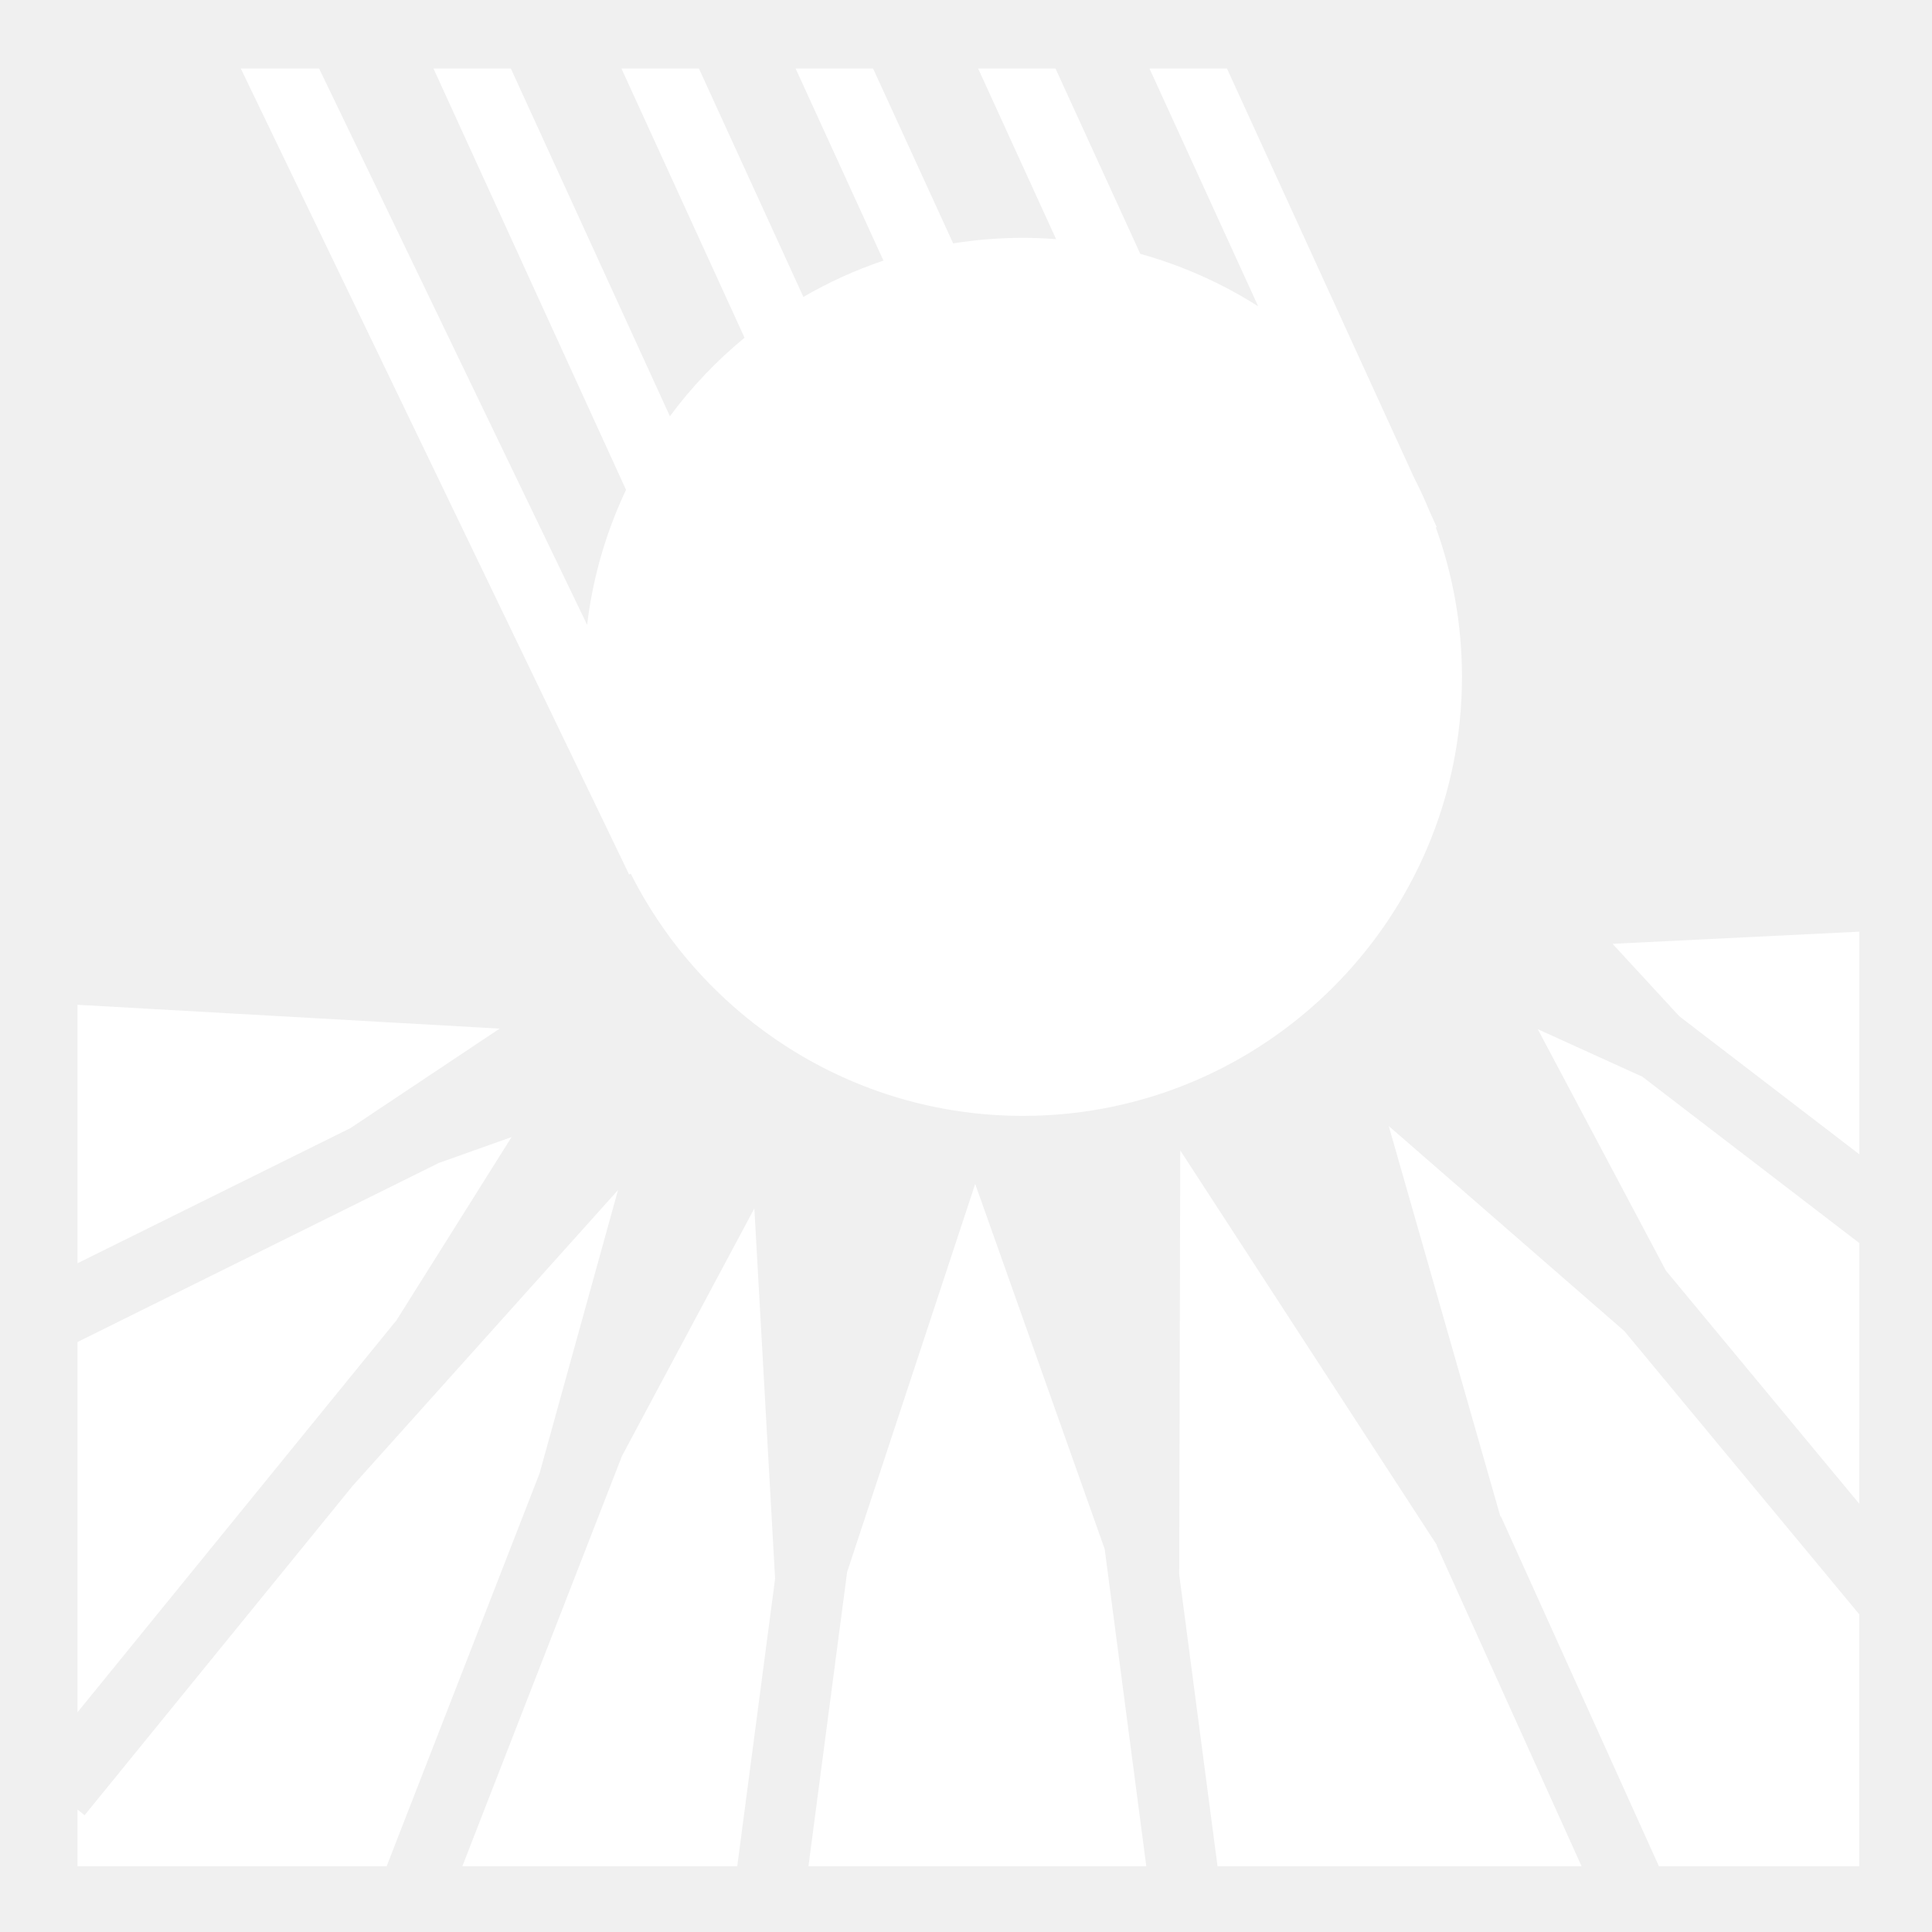
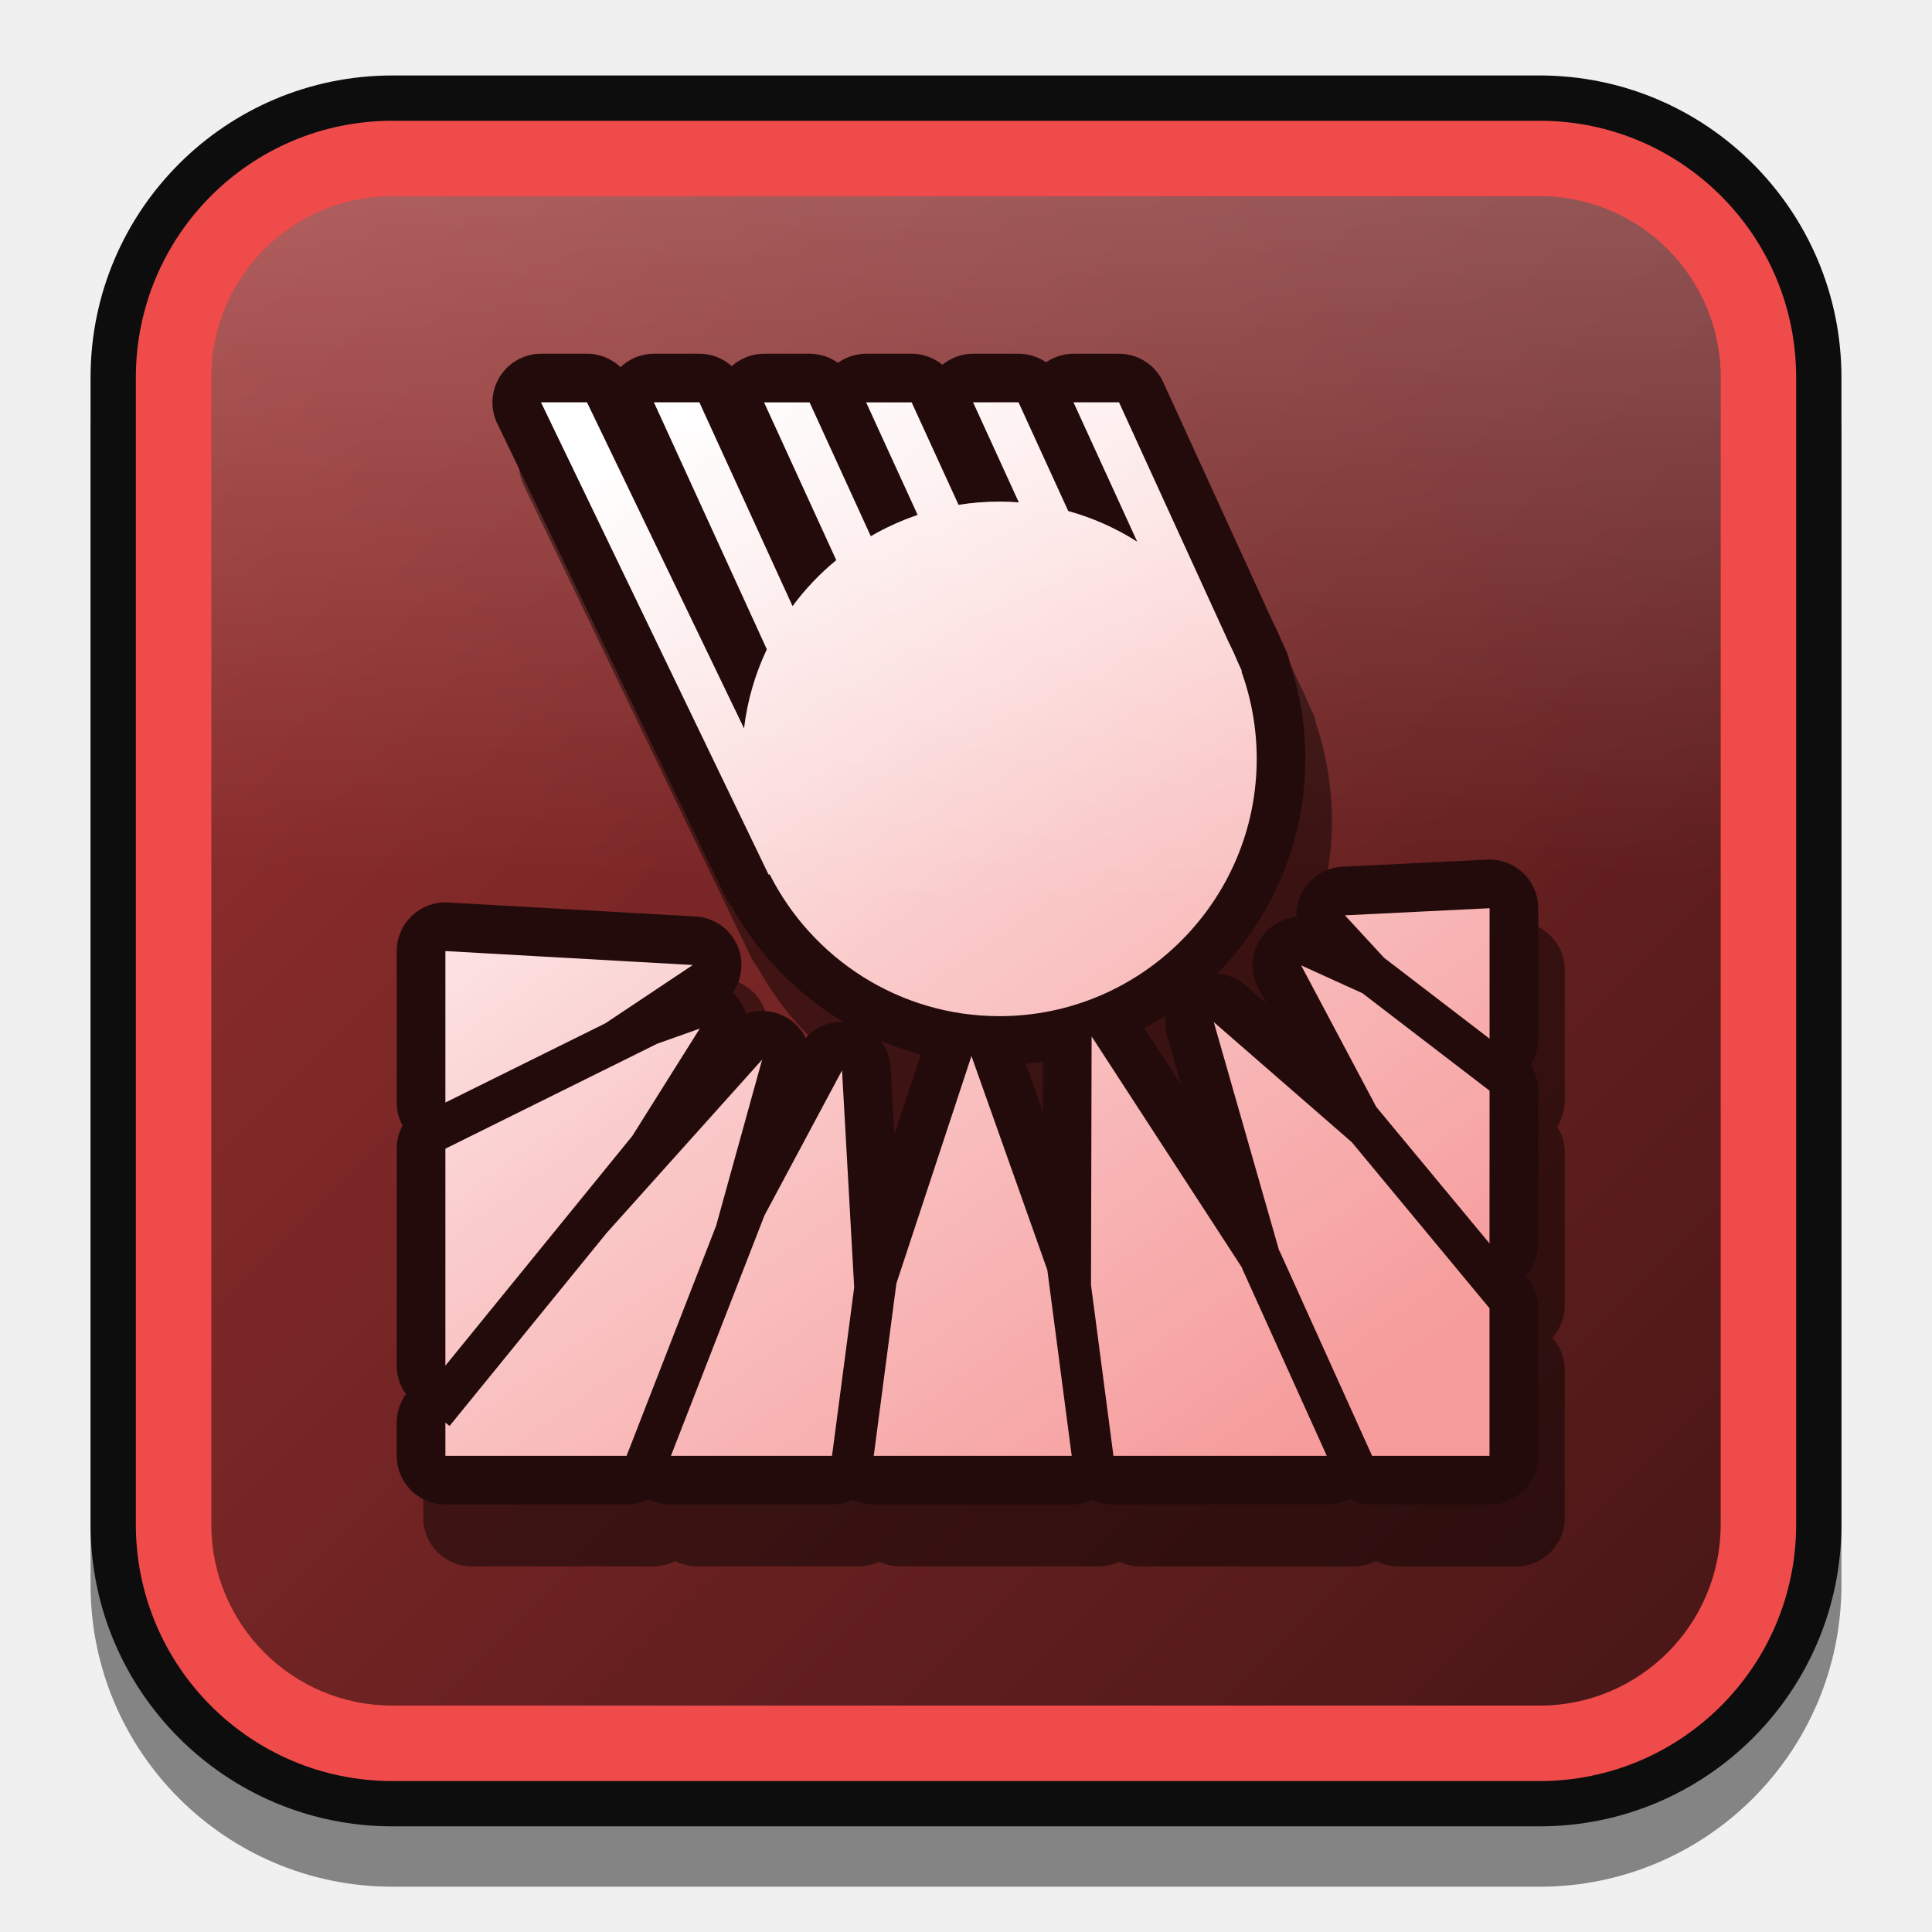
<svg xmlns="http://www.w3.org/2000/svg" viewBox="0 0 512 512">
-   <path fill="#ffffff" d="M63.813 18.156L166.72 231.75l.436-.22c19.154 38.026 58.547 64.19 103.938 64.19 64.132 0 116.344-52.204 116.344-116.345 0-13.892-2.45-27.23-6.938-39.594l.25-.093-1.875-4.125c-1.206-2.955-2.532-5.827-3.97-8.656-.072-.145-.143-.292-.217-.437L325.156 18.155h-20.53l28.812 63.032c-9.563-6.095-20.072-10.8-31.25-13.907l-22.47-49.124h-20.5l20.657 45.22c-2.9-.22-5.828-.345-8.78-.345-6.296 0-12.474.502-18.5 1.47l-21.22-46.344h-20.53l23.28 50.907c-7.435 2.5-14.537 5.745-21.22 9.624l-27.686-60.53h-20.532L197.313 89.5c-7.408 6.096-14.07 13.09-19.782 20.813l-42.155-92.157h-20.5l51.03 111.656c-5.242 11.087-8.81 23.124-10.31 35.782L84.562 18.156h-20.75zm428.937 228.75l-65.406 3.22 17.687 19.186 47.72 36.594v-59zM20.53 266.28v68.5l72.376-35.842 39.5-26.344L20.53 266.28zm387 6.47l33.97 64 51.22 61.75.03-69.063-57.5-44.093-27.72-12.594zm-39.5 25.656l29.595 103.5.125-.062 41.875 92.72 53.094-.002v-66.75l-62.25-75.062-62.44-54.344zm-232.467 2.938l-19.25 6.844-95.782 47.468v98.125l84.345-103.655.03.03 30.657-48.81zm177.218 3.53l-.28 112.376 10.156 77.313h96.47l-38.407-85.032.092-.03-68.03-104.625zm-54.342 8.876L224.5 416.594l-10.25 77.97 89.53-.002-11.03-84.062-34.313-96.75zm-94.657 1.625L93.47 393.75l-71.064 87.313-1.875-1.532v15.033h81.94l40.5-104.063 20.81-75.125zm36.126 4.875l-35.062 65.563-.063.156-42.25 108.592h72.845l10.03-76.187-5.5-98.125z" />
+   <defs>
+     <linearGradient id="body-s" gradientUnits="userSpaceOnUse" x1="56" y1="52" x2="456" y2="452">
+       <stop offset="0" stop-color="#9b3131" />
+       <stop offset="1" stop-color="#481616" />
+     </linearGradient>
+     <linearGradient id="bevel-s" gradientUnits="userSpaceOnUse" x1="0" y1="52" x2="0" y2="452">
+       <stop offset="0" stop-color="#fff" stop-opacity="0.22" />
+       <stop offset="0.45" stop-color="#fff" stop-opacity="0" />
+     </linearGradient>
+   </defs>
+   <rect x="24" y="36" width="464" height="464" rx="80" fill="#000" opacity="0.45" />
+   <rect x="24" y="20" width="464" height="464" rx="80" fill="#0d0d0d" />
+   <rect x="36" y="32" width="440" height="440" rx="68" fill="#ef4b4b" />
+   <rect x="56" y="52" width="400" height="400" rx="48" fill="url(#body-s)" />
+   <rect x="56" y="52" width="400" height="400" rx="48" fill="url(#bevel-s)" />
+   <defs>
+     <linearGradient id="g-s" gradientUnits="userSpaceOnUse" x1="96" y1="32" x2="416" y2="480">
+       <stop offset="0" stop-color="#ffffff" />
+       <stop offset="0.5" stop-color="#fac9c9" />
+       <stop offset="1" stop-color="#f69c9c" />
+     </linearGradient>
+     <linearGradient id="r-s" gradientUnits="userSpaceOnUse" x1="0" y1="0" x2="0" y2="512">
+       <stop offset="0" stop-color="#fff" stop-opacity="0.45" />
+       <stop offset="0.22" stop-color="#fff" stop-opacity="0.2" />
+       <stop offset="0.48" stop-color="#fff" stop-opacity="0" />
+     </linearGradient>
+     <clipPath id="c-s">
+       <path d="M63.813 18.156L166.72 231.75l.436-.22c19.154 38.026 58.547 64.19 103.938 64.19 64.132 0 116.344-52.204 116.344-116.345 0-13.892-2.45-27.23-6.938-39.594l.25-.093-1.875-4.125c-1.206-2.955-2.532-5.827-3.97-8.656-.072-.145-.143-.292-.217-.437L325.156 18.155h-20.53l28.812 63.032c-9.563-6.095-20.072-10.8-31.25-13.907l-22.47-49.124h-20.5l20.657 45.22c-2.9-.22-5.828-.345-8.78-.345-6.296 0-12.474.502-18.5 1.47l-21.22-46.344h-20.53l23.28 50.907c-7.435 2.5-14.537 5.745-21.22 9.624l-27.686-60.53h-20.532L197.313 89.5c-7.408 6.096-14.07 13.09-19.782 20.813l-42.155-92.157h-20.5l51.03 111.656c-5.242 11.087-8.81 23.124-10.31 35.782L84.562 18.156h-20.75zm428.937 228.75l-65.406 3.22 17.687 19.186 47.72 36.594v-59zM20.53 266.28v68.5l72.376-35.842 39.5-26.344L20.53 266.28zm387 6.47l33.97 64 51.22 61.75.03-69.063-57.5-44.093-27.72-12.594zm-39.5 25.656l29.595 103.5.125-.062 41.875 92.72 53.094-.002v-66.75l-62.25-75.062-62.44-54.344zm-232.467 2.938l-19.25 6.844-95.782 47.468v98.125l84.345-103.655.03.03 30.657-48.81zm177.218 3.53l-.28 112.376 10.156 77.313h96.47l-38.407-85.032.092-.03-68.03-104.625zm-54.342 8.876L224.5 416.594l-10.25 77.97 89.53-.002-11.03-84.062-34.313-96.75zm-94.657 1.625L93.47 393.75l-71.064 87.313-1.875-1.532v15.033h81.94l40.5-104.063 20.81-75.125zm36.126 4.875l-35.062 65.563-.063.156-42.25 108.592h72.845l10.03-76.187-5.5-98.125z" />
+     </clipPath>
+   </defs>
+   <g transform="translate(106 96) scale(0.586)">
+     <g opacity="0.45" transform="translate(12 28)">
+       <path d="M63.813 18.156L166.72 231.75l.436-.22c19.154 38.026 58.547 64.19 103.938 64.19 64.132 0 116.344-52.204 116.344-116.345 0-13.892-2.45-27.23-6.938-39.594l.25-.093-1.875-4.125c-1.206-2.955-2.532-5.827-3.97-8.656-.072-.145-.143-.292-.217-.437L325.156 18.155h-20.53l28.812 63.032c-9.563-6.095-20.072-10.8-31.25-13.907l-22.47-49.124h-20.5l20.657 45.22c-2.9-.22-5.828-.345-8.78-.345-6.296 0-12.474.502-18.5 1.47l-21.22-46.344h-20.53l23.28 50.907c-7.435 2.5-14.537 5.745-21.22 9.624l-27.686-60.53h-20.532L197.313 89.5c-7.408 6.096-14.07 13.09-19.782 20.813l-42.155-92.157h-20.5l51.03 111.656c-5.242 11.087-8.81 23.124-10.31 35.782L84.562 18.156h-20.75zm428.937 228.75l-65.406 3.22 17.687 19.186 47.72 36.594v-59zM20.53 266.28v68.5l72.376-35.842 39.5-26.344L20.53 266.28zm387 6.47l33.97 64 51.22 61.75.03-69.063-57.5-44.093-27.72-12.594zm-39.5 25.656l29.595 103.5.125-.062 41.875 92.72 53.094-.002v-66.75l-62.25-75.062-62.44-54.344zm-232.467 2.938l-19.25 6.844-95.782 47.468v98.125l84.345-103.655.03.03 30.657-48.81zm177.218 3.53l-.28 112.376 10.156 77.313h96.47l-38.407-85.032.092-.03-68.03-104.625zm-54.342 8.876L224.5 416.594l-10.25 77.97 89.53-.002-11.03-84.062-34.313-96.75zm-94.657 1.625L93.47 393.75l-71.064 87.313-1.875-1.532v15.033h81.94l40.5-104.063 20.81-75.125zm36.126 4.875l-35.062 65.563-.063.156-42.25 108.592h72.845l10.03-76.187-5.5-98.125z" fill="#000" stroke="#000" stroke-width="44" stroke-linejoin="round" />
+     </g>
+     <path d="M63.813 18.156L166.72 231.75l.436-.22c19.154 38.026 58.547 64.19 103.938 64.19 64.132 0 116.344-52.204 116.344-116.345 0-13.892-2.45-27.23-6.938-39.594l.25-.093-1.875-4.125c-1.206-2.955-2.532-5.827-3.97-8.656-.072-.145-.143-.292-.217-.437L325.156 18.155h-20.53l28.812 63.032c-9.563-6.095-20.072-10.8-31.25-13.907l-22.47-49.124h-20.5l20.657 45.22c-2.9-.22-5.828-.345-8.78-.345-6.296 0-12.474.502-18.5 1.47l-21.22-46.344h-20.53l23.28 50.907c-7.435 2.5-14.537 5.745-21.22 9.624l-27.686-60.53h-20.532L197.313 89.5c-7.408 6.096-14.07 13.09-19.782 20.813l-42.155-92.157h-20.5l51.03 111.656c-5.242 11.087-8.81 23.124-10.31 35.782L84.562 18.156h-20.75zm428.937 228.75l-65.406 3.22 17.687 19.186 47.72 36.594v-59zM20.53 266.28v68.5l72.376-35.842 39.5-26.344L20.53 266.28zm387 6.47l33.97 64 51.22 61.75.03-69.063-57.5-44.093-27.72-12.594zm-39.5 25.656l29.595 103.5.125-.062 41.875 92.72 53.094-.002v-66.75l-62.25-75.062-62.44-54.344zm-232.467 2.938l-19.25 6.844-95.782 47.468v98.125l84.345-103.655.03.03 30.657-48.81zm177.218 3.53l-.28 112.376 10.156 77.313h96.47l-38.407-85.032.092-.03-68.03-104.625zm-54.342 8.876L224.5 416.594l-10.25 77.97 89.53-.002-11.03-84.062-34.313-96.75zm-94.657 1.625L93.47 393.75l-71.064 87.313-1.875-1.532v15.033h81.94l40.5-104.063 20.81-75.125zm36.126 4.875l-35.062 65.563-.063.156-42.25 108.592h72.845l10.03-76.187-5.5-98.125z" fill="#240b0b" stroke="#240b0b" stroke-width="44" stroke-linejoin="round" stroke-linecap="round" />
+     <path d="M63.813 18.156L166.72 231.75l.436-.22c19.154 38.026 58.547 64.19 103.938 64.19 64.132 0 116.344-52.204 116.344-116.345 0-13.892-2.45-27.23-6.938-39.594l.25-.093-1.875-4.125c-1.206-2.955-2.532-5.827-3.97-8.656-.072-.145-.143-.292-.217-.437L325.156 18.155h-20.53l28.812 63.032c-9.563-6.095-20.072-10.8-31.25-13.907l-22.47-49.124h-20.5l20.657 45.22c-2.9-.22-5.828-.345-8.78-.345-6.296 0-12.474.502-18.5 1.47l-21.22-46.344h-20.53l23.28 50.907c-7.435 2.5-14.537 5.745-21.22 9.624l-27.686-60.53h-20.532L197.313 89.5c-7.408 6.096-14.07 13.09-19.782 20.813l-42.155-92.157h-20.5l51.03 111.656c-5.242 11.087-8.81 23.124-10.31 35.782L84.562 18.156h-20.75zm428.937 228.75l-65.406 3.22 17.687 19.186 47.72 36.594v-59zM20.53 266.28v68.5l72.376-35.842 39.5-26.344L20.53 266.28zm387 6.47l33.97 64 51.22 61.75.03-69.063-57.5-44.093-27.72-12.594zm-39.5 25.656l29.595 103.5.125-.062 41.875 92.72 53.094-.002v-66.75l-62.25-75.062-62.44-54.344zm-232.467 2.938l-19.25 6.844-95.782 47.468v98.125l84.345-103.655.03.03 30.657-48.81zm177.218 3.53l-.28 112.376 10.156 77.313h96.47l-38.407-85.032.092-.03-68.03-104.625zm-54.342 8.876L224.5 416.594l-10.25 77.97 89.53-.002-11.03-84.062-34.313-96.75zm-94.657 1.625L93.47 393.75l-71.064 87.313-1.875-1.532v15.033h81.94l40.5-104.063 20.81-75.125zm36.126 4.875l-35.062 65.563-.063.156-42.25 108.592h72.845l10.03-76.187-5.5-98.125z" fill="url(#g-s)" />
+     <rect x="0" y="0" width="512" height="512" clip-path="url(#c-s)" fill="url(#r-s)" />
+   </g>
</svg>
